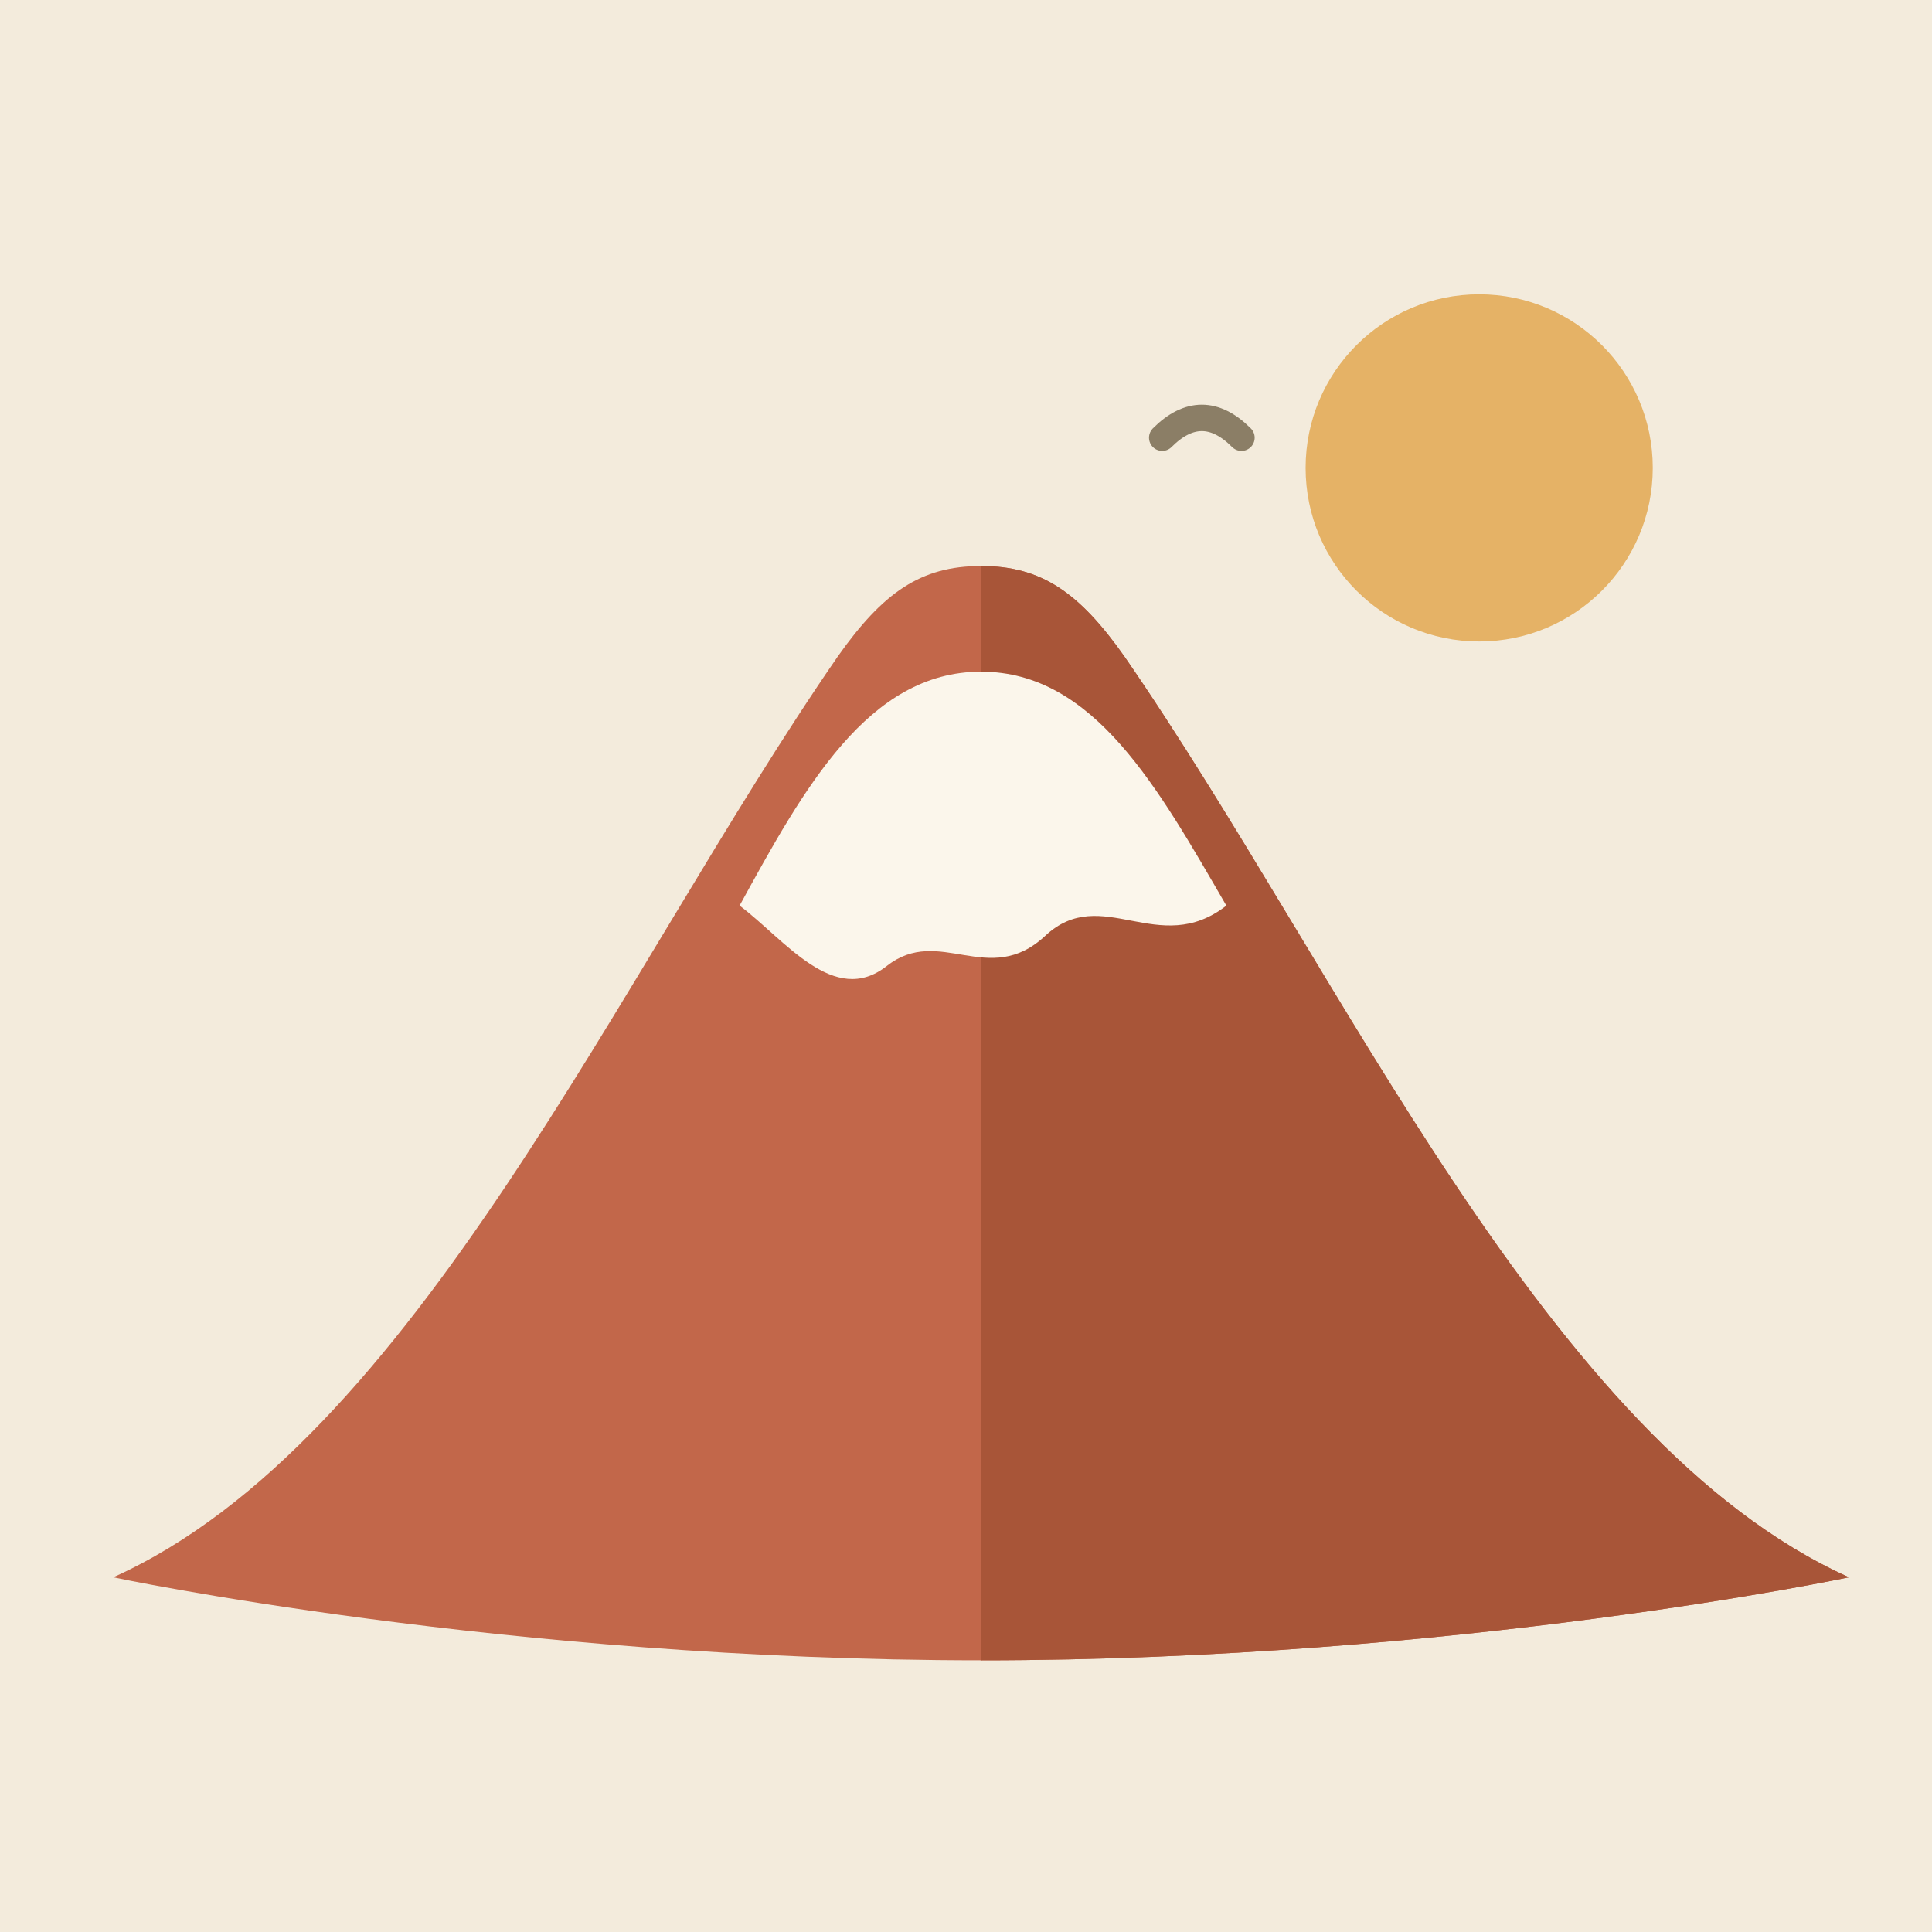
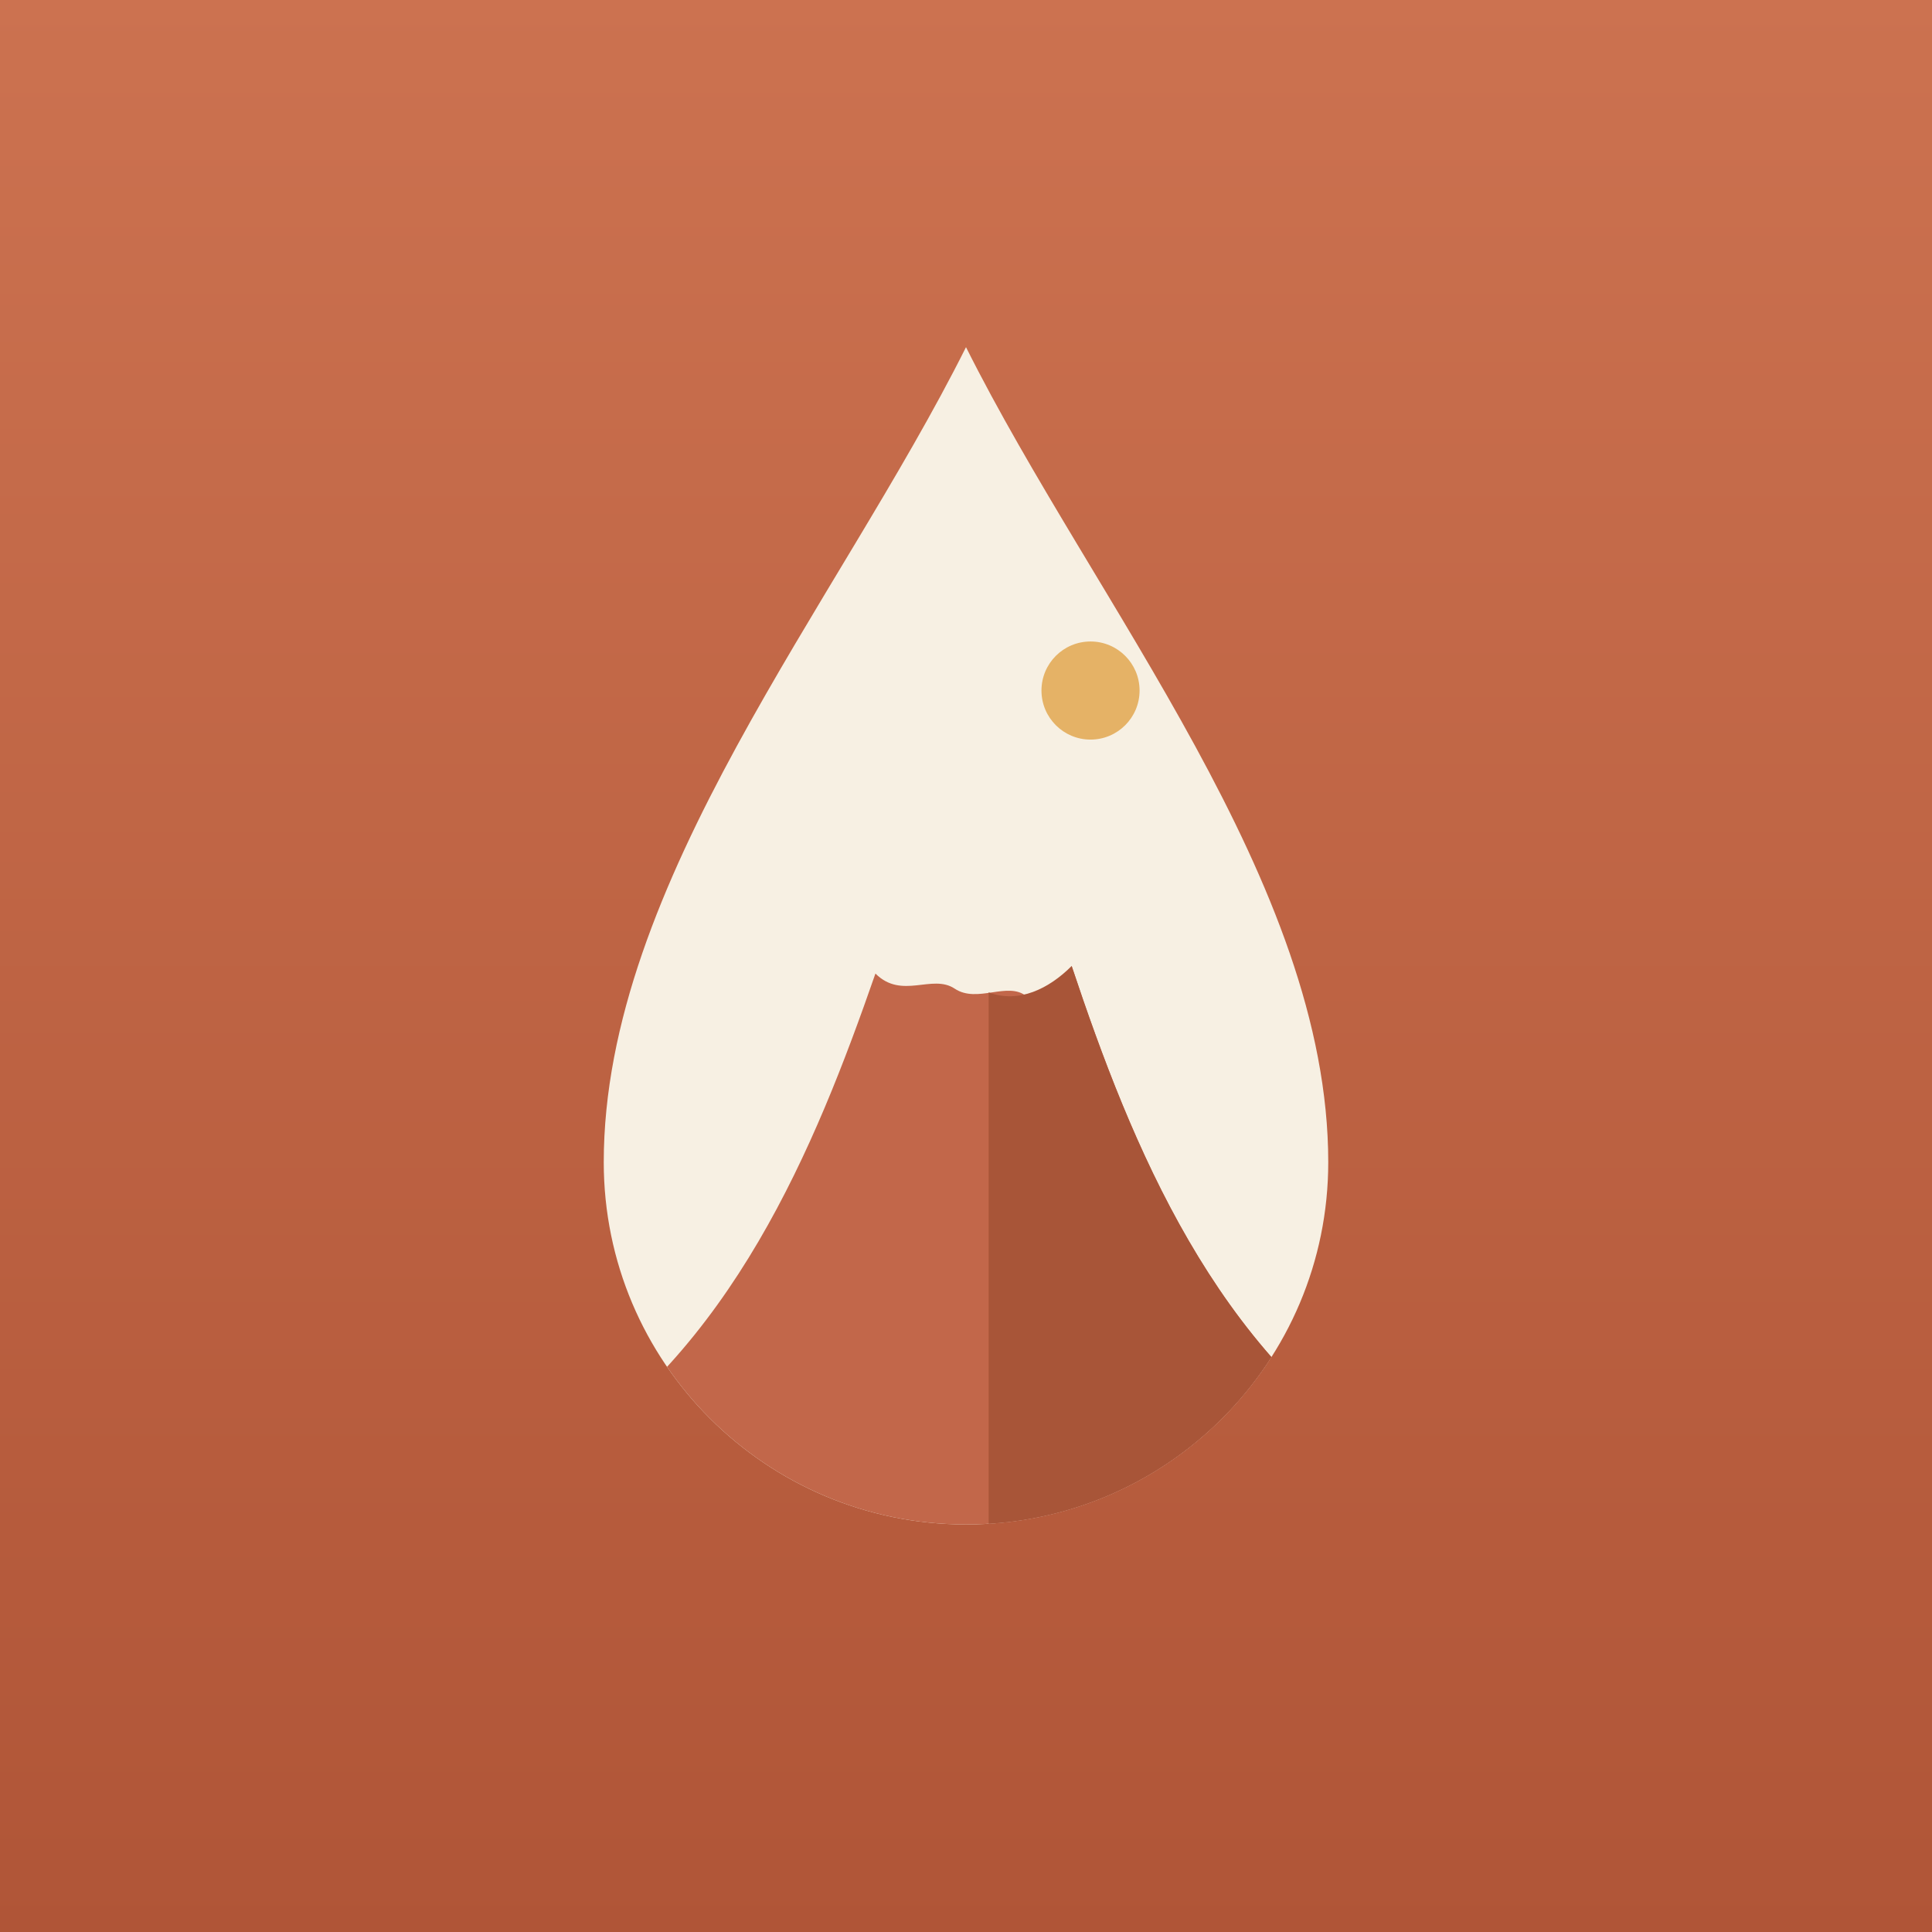
<svg xmlns="http://www.w3.org/2000/svg" viewBox="0 0 512 512">
-   <rect width="512" height="512" fill="#F3EBDC" />
-   <circle cx="392" cy="124" r="46" fill="#E5B266" />
-   <path d="M308 116c7-7 14-7 21 0" stroke="#8B7E66" stroke-width="7" fill="none" stroke-linecap="round" />
-   <path d="M30 418c80-36 134-160 192-244 12-17 22-24 38-24s26 7 38 24c58 84 112 208 192 244 0 0-104 22-230 22S30 418 30 418Z" fill="#C2674A" />
-   <path d="M260 150c16 0 26 7 38 24 58 84 112 208 192 244 0 0-104 22-230 22V150Z" fill="#A85538" />
-   <path d="M196 240c17-31 34-62 64-62s47 31 65 62c-18 14-33-6-48 8s-28-3-42 8-27-7-39-16Z" fill="#FBF6EB" />
+   <defs>
+     <linearGradient id="bg" x1="0" y1="0" x2="0" y2="1">
+       <stop offset="0" stop-color="#CC7250" />
+       <stop offset="1" stop-color="#B05537" />
+     </linearGradient>
+     <clipPath id="drop">
+       <path d="M256 92C222 160 160 234 160 308a96 96 0 0 0 192 0c0-74-62-148-96-216Z" />
+     </clipPath>
+   </defs>
+   <rect width="512" height="512" fill="url(#bg)" />
+   <path d="M256 92C222 160 160 234 160 308a96 96 0 0 0 192 0c0-74-62-148-96-216Z" fill="#F7F0E3" />
+   <g clip-path="url(#drop)">
+     <circle cx="289" cy="183" r="13" fill="#E5B266" />
+     <path d="M146 388c48-30 70-84 86-130 7 7 15 0 21 4s14-2 19 2 9-2 12-8c16 48 38 102 86 132l-4 52H142Z" fill="#C2674A" />
+     <path d="M262 263c8 3 16-1 22-7 16 48 38 102 86 132l-4 52H262Z" fill="#A85538" />
+   </g>
</svg>
